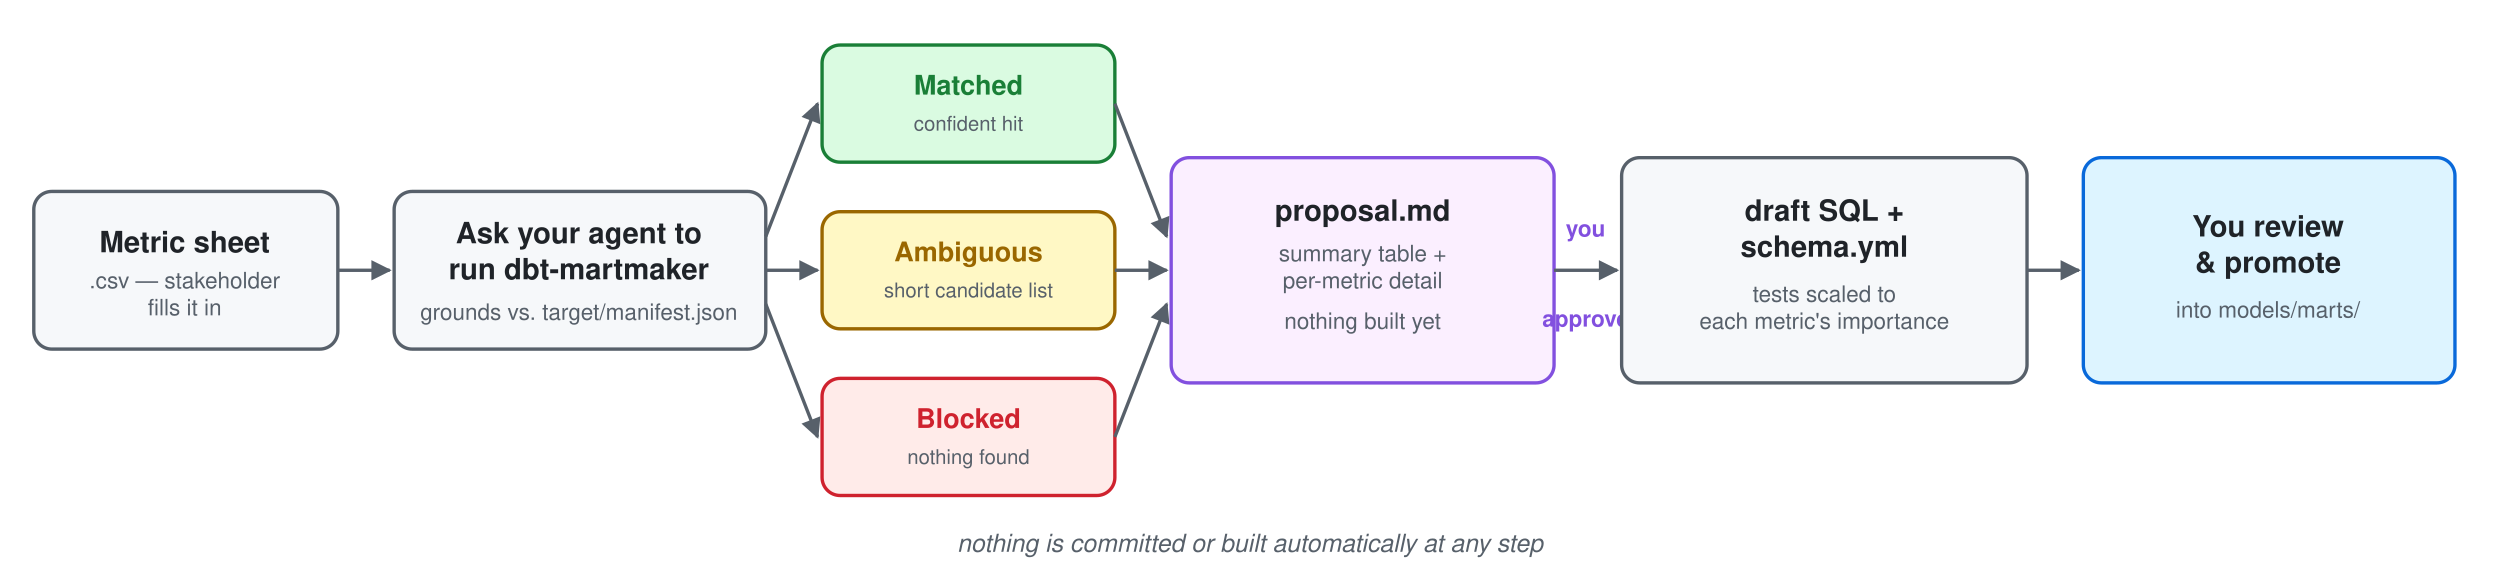
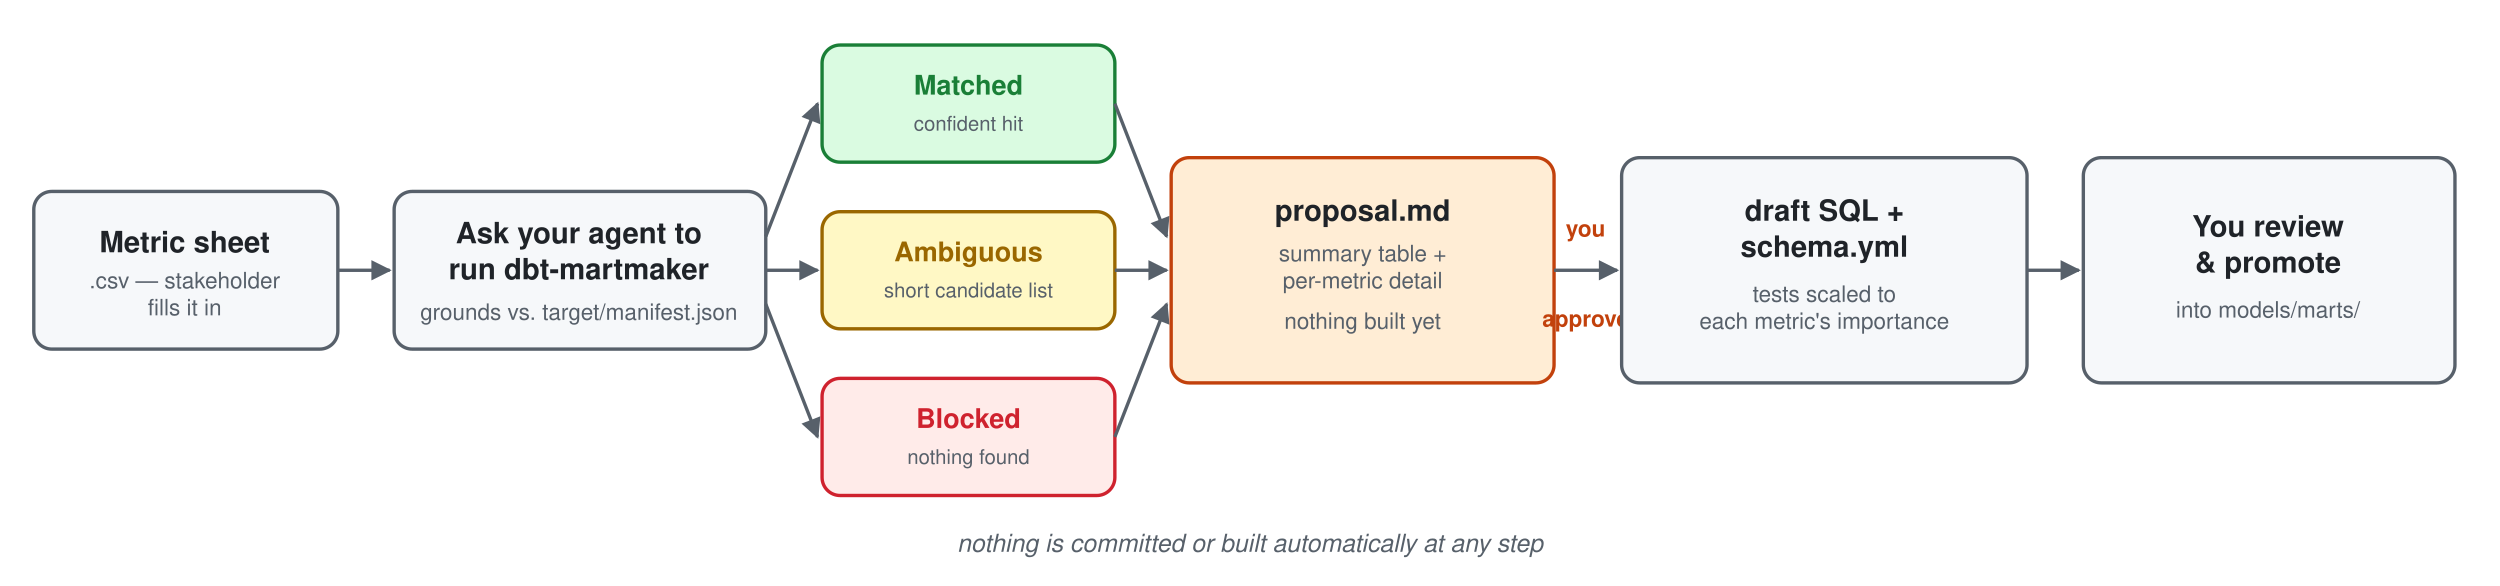
<svg xmlns="http://www.w3.org/2000/svg" viewBox="0 0 1110 260" font-family="Helvetica, Arial, sans-serif">
  <defs>
    <marker id="arrow" viewBox="0 0 10 10" refX="9" refY="5" markerWidth="6" markerHeight="6" orient="auto-start-reverse">
      <path d="M0,0 L10,5 L0,10 z" fill="#57606a" />
    </marker>
  </defs>
  <style>
    .box { fill: #f6f8fa; stroke: #57606a; stroke-width: 1.5; }
-     .final { fill: #ddf4ff; stroke: #0969da; stroke-width: 1.5; }
-     .pending { fill: #fbefff; stroke: #8250df; stroke-width: 1.5; }
+     .pending { fill: #ffedd5; stroke: #c2410c; stroke-width: 1.5; }
    .matched { fill: #dafbe1; stroke: #1a7f37; }
    .ambiguous { fill: #fff8c5; stroke: #9a6700; }
    .blocked { fill: #ffebe9; stroke: #cf222e; }
    .title { font-size: 13px; font-weight: 700; fill: #1f2328; }
    .sub { font-size: 10px; fill: #57606a; }
    .small-title { font-size: 12px; font-weight: 700; }
    .small-sub { font-size: 9px; fill: #57606a; }
    .arrow { stroke: #57606a; stroke-width: 1.5; fill: none; marker-end: url(#arrow); }
    .note { font-size: 11px; fill: #57606a; font-style: italic; }
-     .gate-note { font-size: 10px; fill: #8250df; font-weight: 700; }
+     .gate-note { font-size: 10px; fill: #c2410c; font-weight: 700; }
  </style>
  <rect class="box" x="15" y="85" width="135" height="70" rx="8" />
  <text class="title" x="82" y="112" text-anchor="middle">Metric sheet</text>
  <text class="sub" x="82" y="128" text-anchor="middle">.csv — stakeholder</text>
  <text class="sub" x="82" y="140" text-anchor="middle">fills it in</text>
  <line class="arrow" x1="150" y1="120" x2="173" y2="120" />
  <rect class="box" x="175" y="85" width="165" height="70" rx="8" />
  <text class="title" x="257" y="108" text-anchor="middle">Ask your agent to</text>
  <text class="title" x="257" y="124" text-anchor="middle">run dbt-martmaker</text>
  <text class="sub" x="257" y="142" text-anchor="middle">grounds vs. target/manifest.json</text>
  <line class="arrow" x1="340" y1="105" x2="363" y2="46" />
  <line class="arrow" x1="340" y1="120" x2="363" y2="120" />
  <line class="arrow" x1="340" y1="135" x2="363" y2="194" />
  <rect class="box matched" x="365" y="20" width="130" height="52" rx="8" />
  <text class="small-title" x="430" y="42" text-anchor="middle" fill="#1a7f37">Matched</text>
  <text class="small-sub" x="430" y="58" text-anchor="middle">confident hit</text>
  <rect class="box ambiguous" x="365" y="94" width="130" height="52" rx="8" />
  <text class="small-title" x="430" y="116" text-anchor="middle" fill="#9a6700">Ambiguous</text>
  <text class="small-sub" x="430" y="132" text-anchor="middle">short candidate list</text>
  <rect class="box blocked" x="365" y="168" width="130" height="52" rx="8" />
  <text class="small-title" x="430" y="190" text-anchor="middle" fill="#cf222e">Blocked</text>
  <text class="small-sub" x="430" y="206" text-anchor="middle">nothing found</text>
  <line class="arrow" x1="495" y1="46" x2="518" y2="105" />
  <line class="arrow" x1="495" y1="120" x2="518" y2="120" />
  <line class="arrow" x1="495" y1="194" x2="518" y2="135" />
  <rect class="box pending" x="520" y="70" width="170" height="100" rx="8" />
-   <text class="title" x="605" y="98" text-anchor="middle" fill="#8250df">proposal.md</text>
+   <text class="title" x="605" y="98" text-anchor="middle" fill="#c2410c">proposal.md</text>
  <text class="sub" x="605" y="116" text-anchor="middle">summary table +</text>
  <text class="sub" x="605" y="128" text-anchor="middle">per-metric detail</text>
  <text class="sub" x="605" y="146" text-anchor="middle">nothing built yet</text>
  <line class="arrow" x1="690" y1="120" x2="718" y2="120" />
  <text class="gate-note" x="704" y="105" text-anchor="middle">you</text>
  <text class="gate-note" x="704" y="145" text-anchor="middle">approve</text>
  <rect class="box" x="720" y="70" width="180" height="100" rx="8" />
  <text class="title" x="810" y="98" text-anchor="middle">draft SQL +</text>
  <text class="title" x="810" y="114" text-anchor="middle">schema.yml</text>
  <text class="sub" x="810" y="134" text-anchor="middle">tests scaled to</text>
  <text class="sub" x="810" y="146" text-anchor="middle">each metric's importance</text>
  <line class="arrow" x1="900" y1="120" x2="923" y2="120" />
-   <rect class="box final" x="925" y="70" width="165" height="100" rx="8" />
-   <text class="title" x="1007" y="105" text-anchor="middle" fill="#0969da">You review</text>
-   <text class="title" x="1007" y="121" text-anchor="middle" fill="#0969da">&amp; promote</text>
+   <rect class="box" x="925" y="70" width="165" height="100" rx="8" />
+   <text class="title" x="1007" y="105" text-anchor="middle">You review</text>
+   <text class="title" x="1007" y="121" text-anchor="middle">&amp; promote</text>
  <text class="sub" x="1007" y="141" text-anchor="middle">into models/marts/</text>
  <text class="note" x="555" y="245" text-anchor="middle">nothing is committed or built automatically at any step</text>
</svg>
